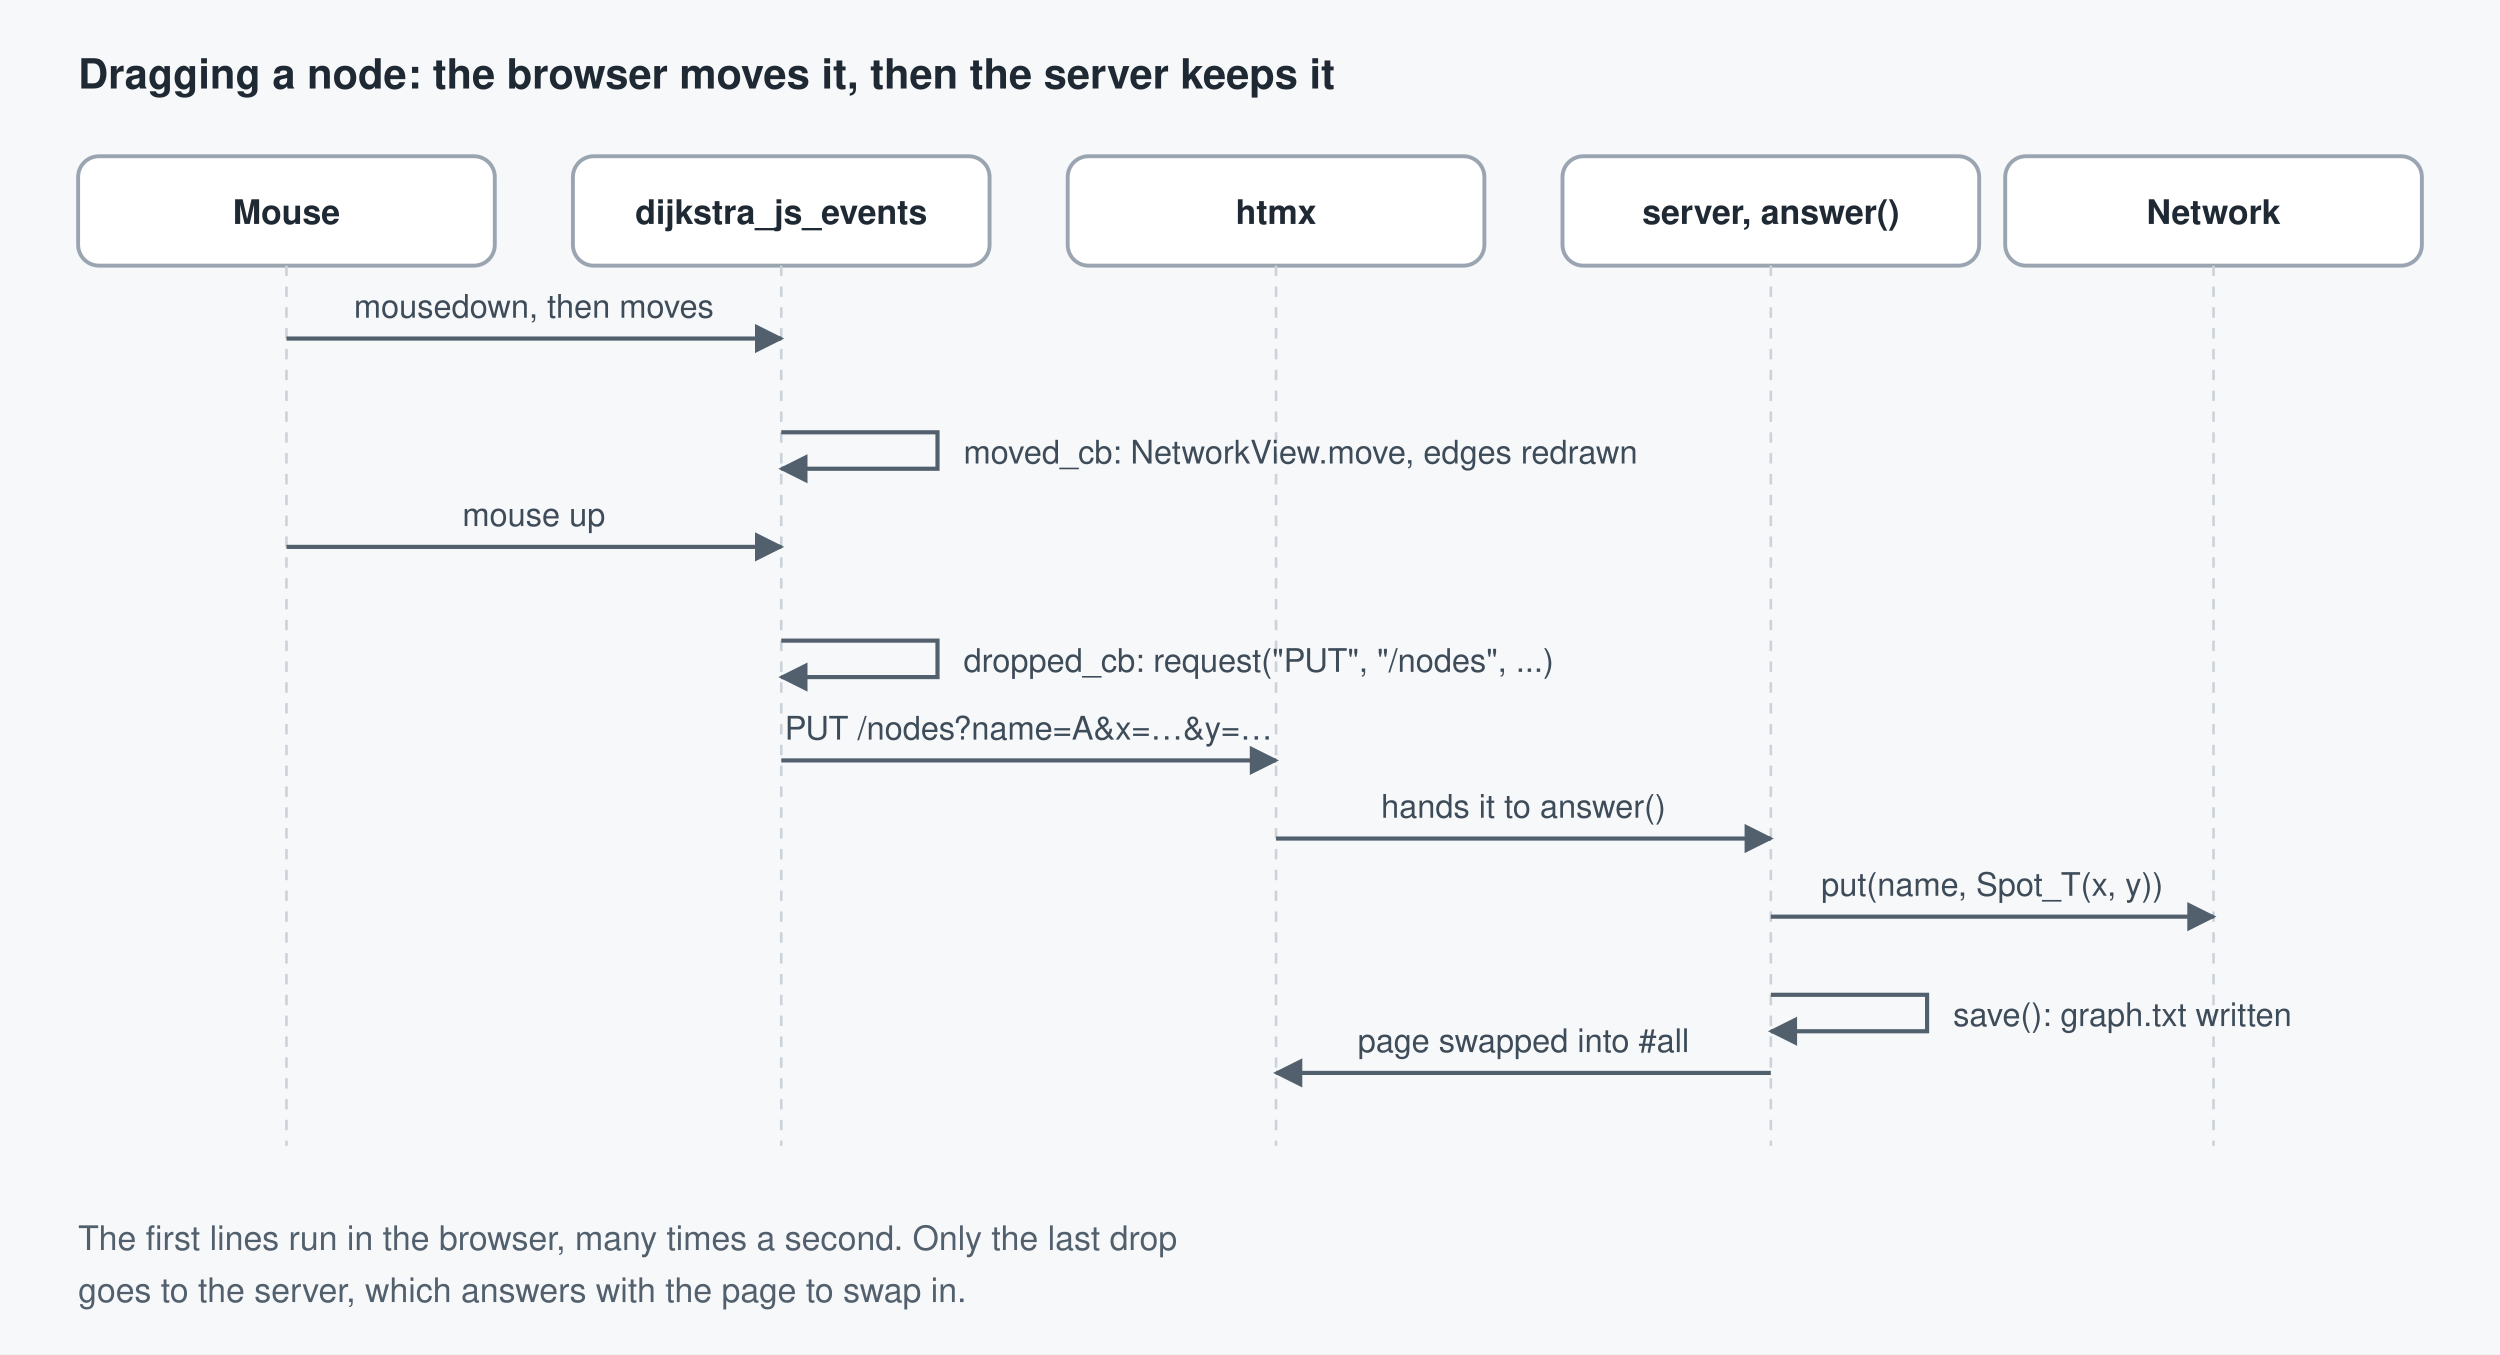
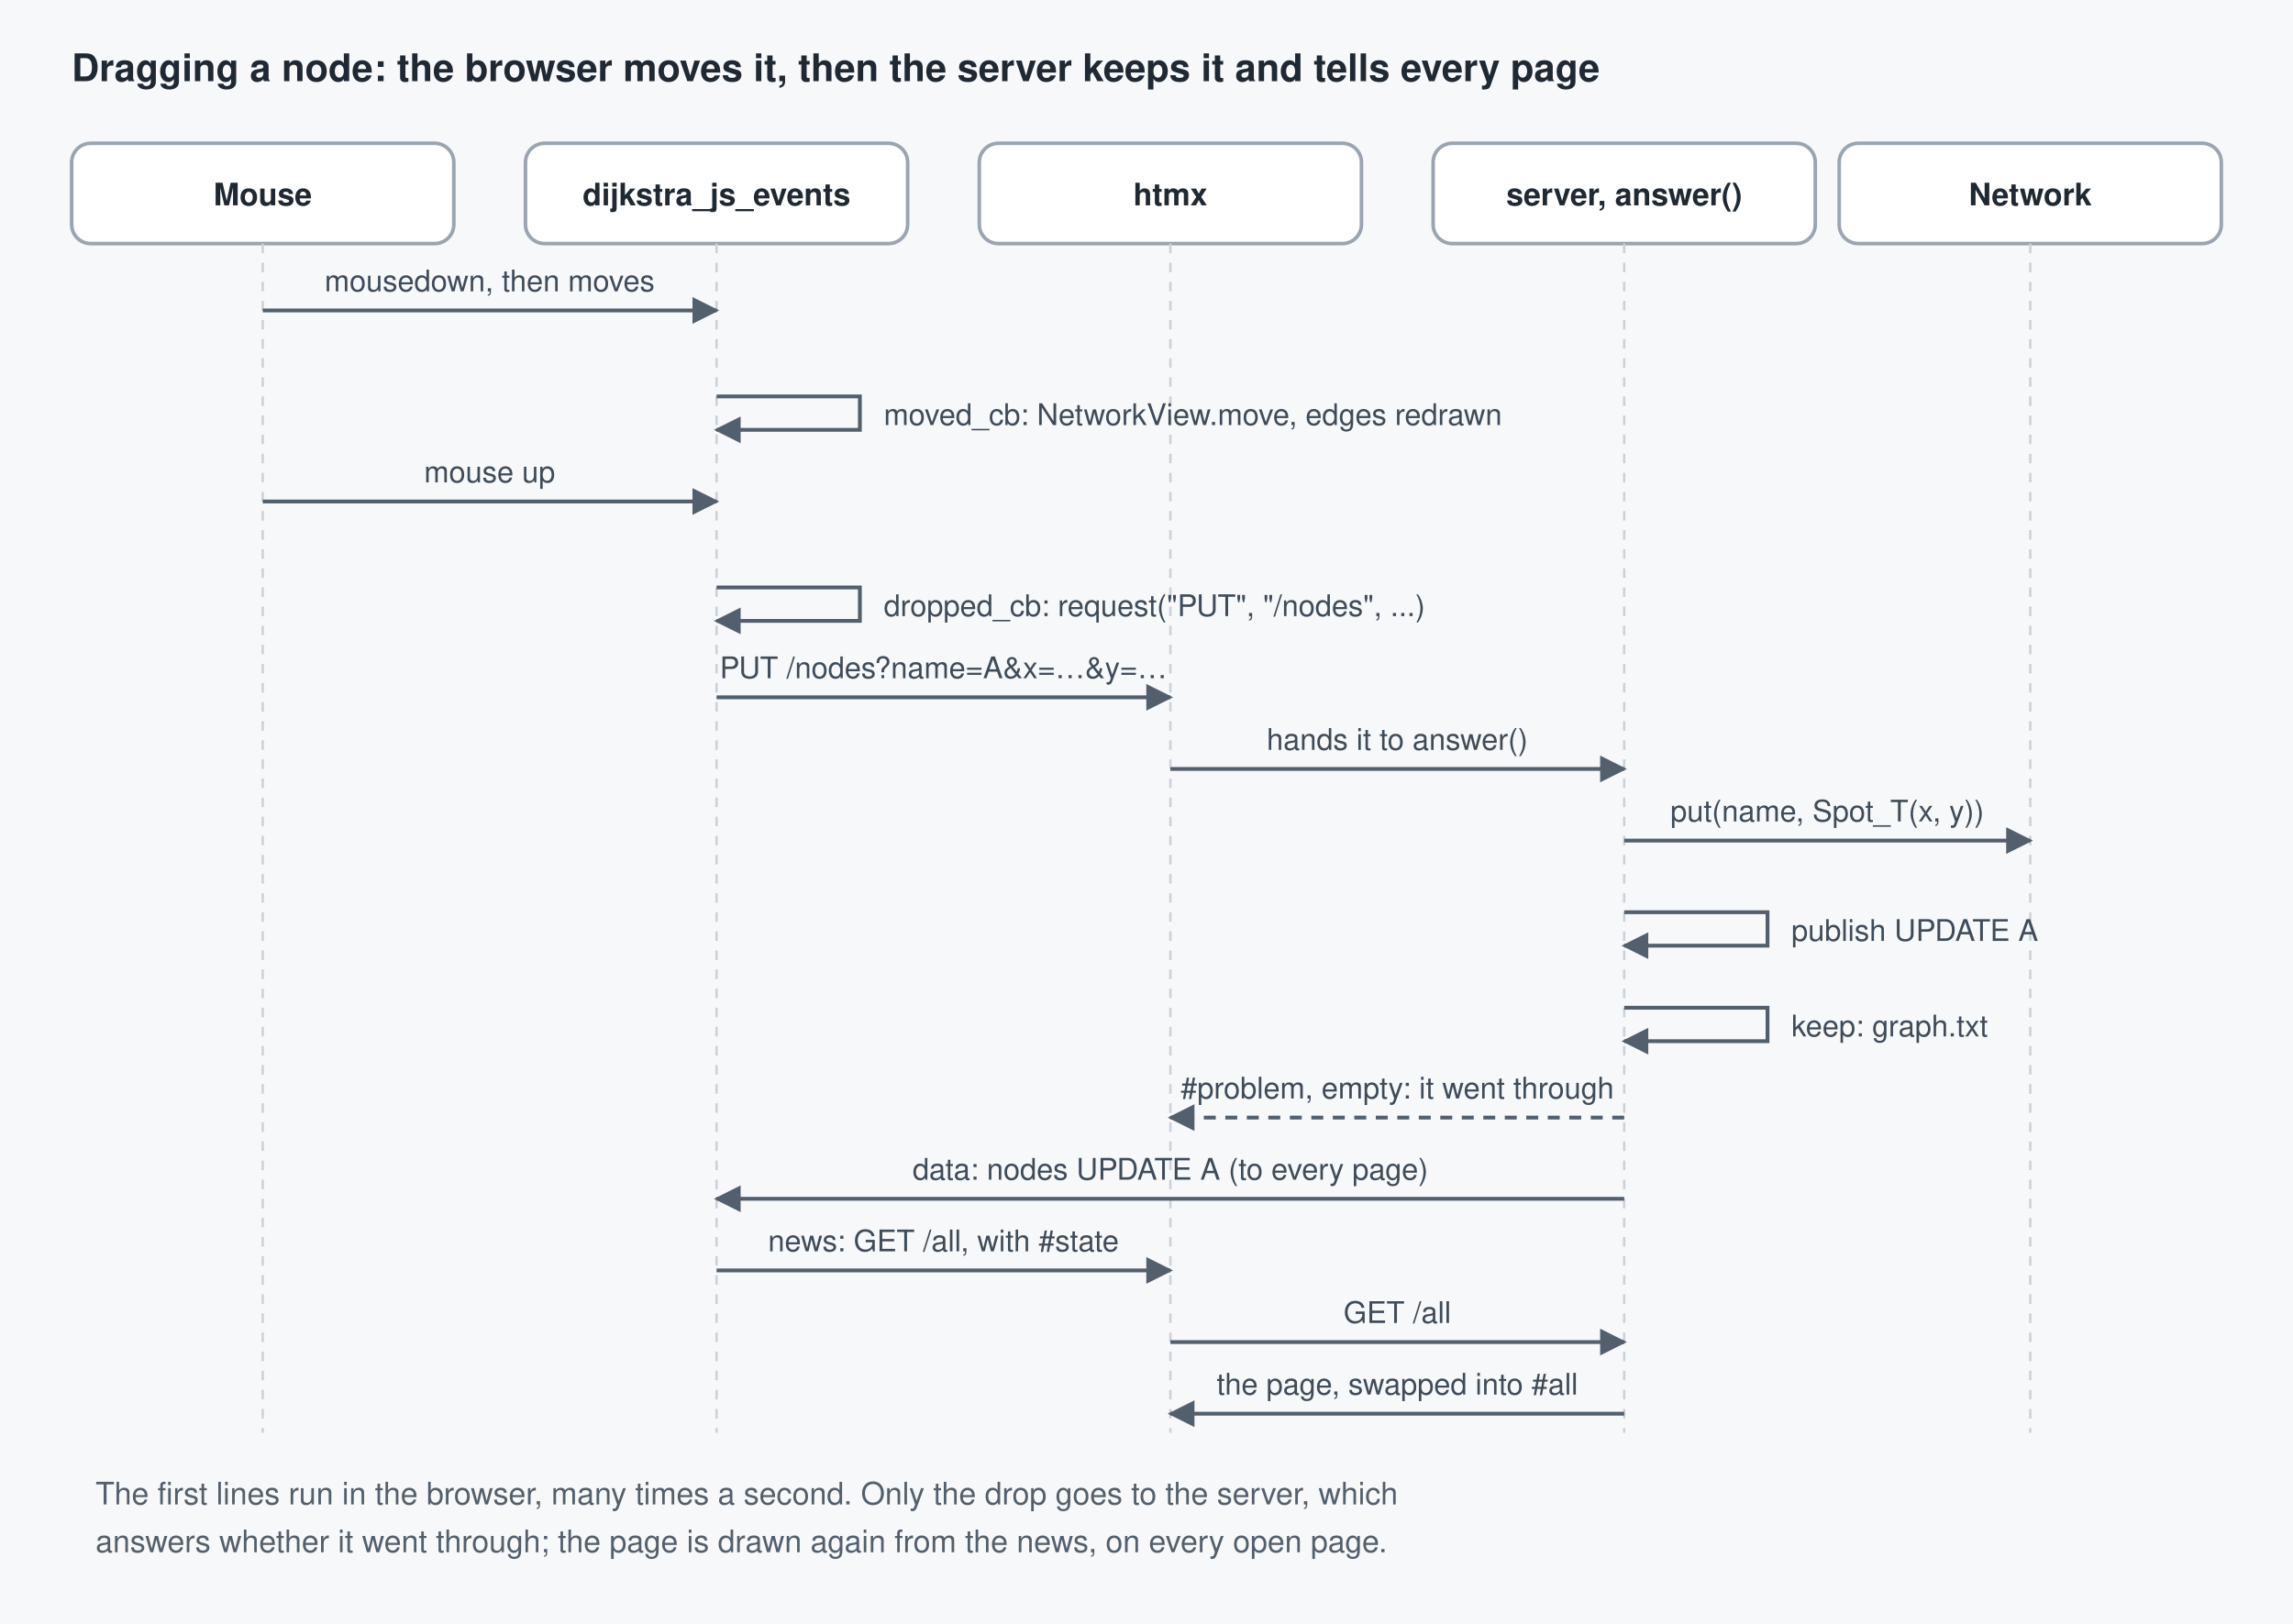
- <svg xmlns="http://www.w3.org/2000/svg" width="960" height="520" viewBox="0 0 960 520" font-family="system-ui, -apple-system, Segoe UI, Helvetica, Arial, sans-serif">
+ <svg xmlns="http://www.w3.org/2000/svg" width="960" height="680" viewBox="0 0 960 680" font-family="system-ui, -apple-system, Segoe UI, Helvetica, Arial, sans-serif">
  <defs>
    <marker id="a" viewBox="0 0 10 10" refX="9" refY="5" markerWidth="7" markerHeight="7" orient="auto-start-reverse">
      <path d="M 0 0 L 10 5 L 0 10 z" fill="#52606d" />
    </marker>
  </defs>
  <rect width="100%" height="100%" fill="#f7f8fa" />
-   <text x="30" y="34" font-size="16" fill="#1f2933" font-weight="700" text-anchor="start">Dragging a node: the browser moves it, then the server keeps it</text>
+   <text x="30" y="34" font-size="16" fill="#1f2933" font-weight="700" text-anchor="start">Dragging a node: the browser moves it, then the server keeps it and tells every page</text>
  <rect x="30" y="60" width="160" height="42" rx="8" fill="#ffffff" stroke="#9aa5b1" stroke-width="1.5" />
  <text x="110.0" y="86.0" text-anchor="middle" font-size="13" fill="#1f2933" font-weight="700">Mouse</text>
-   <line x1="110" y1="102" x2="110" y2="440" stroke="#cbd2d9" stroke-dasharray="4 4" />
+   <line x1="110" y1="102" x2="110" y2="600" stroke="#cbd2d9" stroke-dasharray="4 4" />
  <rect x="220" y="60" width="160" height="42" rx="8" fill="#ffffff" stroke="#9aa5b1" stroke-width="1.5" />
  <text x="300.0" y="86.0" text-anchor="middle" font-size="13" fill="#1f2933" font-weight="700">dijkstra_js_events</text>
-   <line x1="300" y1="102" x2="300" y2="440" stroke="#cbd2d9" stroke-dasharray="4 4" />
+   <line x1="300" y1="102" x2="300" y2="600" stroke="#cbd2d9" stroke-dasharray="4 4" />
  <rect x="410" y="60" width="160" height="42" rx="8" fill="#ffffff" stroke="#9aa5b1" stroke-width="1.5" />
  <text x="490.0" y="86.0" text-anchor="middle" font-size="13" fill="#1f2933" font-weight="700">htmx</text>
-   <line x1="490" y1="102" x2="490" y2="440" stroke="#cbd2d9" stroke-dasharray="4 4" />
+   <line x1="490" y1="102" x2="490" y2="600" stroke="#cbd2d9" stroke-dasharray="4 4" />
  <rect x="600" y="60" width="160" height="42" rx="8" fill="#ffffff" stroke="#9aa5b1" stroke-width="1.5" />
  <text x="680.0" y="86.0" text-anchor="middle" font-size="13" fill="#1f2933" font-weight="700">server, answer()</text>
-   <line x1="680" y1="102" x2="680" y2="440" stroke="#cbd2d9" stroke-dasharray="4 4" />
+   <line x1="680" y1="102" x2="680" y2="600" stroke="#cbd2d9" stroke-dasharray="4 4" />
  <rect x="770" y="60" width="160" height="42" rx="8" fill="#ffffff" stroke="#9aa5b1" stroke-width="1.5" />
  <text x="850.0" y="86.0" text-anchor="middle" font-size="13" fill="#1f2933" font-weight="700">Network</text>
-   <line x1="850" y1="102" x2="850" y2="440" stroke="#cbd2d9" stroke-dasharray="4 4" />
+   <line x1="850" y1="102" x2="850" y2="600" stroke="#cbd2d9" stroke-dasharray="4 4" />
  <line x1="110" y1="130" x2="300" y2="130" stroke="#52606d" stroke-width="1.6" marker-end="url(#a)" />
  <text x="205.0" y="122" font-size="12.5" fill="#3e4c59" font-weight="400" text-anchor="middle">mousedown, then moves</text>
  <path d="M 300 166 h 60 v 14 h -60" fill="none" stroke="#52606d" stroke-width="1.6" marker-end="url(#a)" />
  <text x="370" y="178" font-size="12.5" fill="#3e4c59" font-weight="400" text-anchor="start">moved_cb: NetworkView.move, edges redrawn</text>
  <line x1="110" y1="210" x2="300" y2="210" stroke="#52606d" stroke-width="1.6" marker-end="url(#a)" />
  <text x="205.0" y="202" font-size="12.5" fill="#3e4c59" font-weight="400" text-anchor="middle">mouse up</text>
  <path d="M 300 246 h 60 v 14 h -60" fill="none" stroke="#52606d" stroke-width="1.6" marker-end="url(#a)" />
  <text x="370" y="258" font-size="12.5" fill="#3e4c59" font-weight="400" text-anchor="start">dropped_cb: request("PUT", "/nodes", ...)</text>
  <line x1="300" y1="292" x2="490" y2="292" stroke="#52606d" stroke-width="1.6" marker-end="url(#a)" />
  <text x="395.0" y="284" font-size="12.5" fill="#3e4c59" font-weight="400" text-anchor="middle">PUT /nodes?name=A&amp;x=…&amp;y=…</text>
  <line x1="490" y1="322" x2="680" y2="322" stroke="#52606d" stroke-width="1.6" marker-end="url(#a)" />
  <text x="585.0" y="314" font-size="12.5" fill="#3e4c59" font-weight="400" text-anchor="middle">hands it to answer()</text>
  <line x1="680" y1="352" x2="850" y2="352" stroke="#52606d" stroke-width="1.6" marker-end="url(#a)" />
  <text x="765.0" y="344" font-size="12.5" fill="#3e4c59" font-weight="400" text-anchor="middle">put(name, Spot_T(x, y))</text>
  <path d="M 680 382 h 60 v 14 h -60" fill="none" stroke="#52606d" stroke-width="1.6" marker-end="url(#a)" />
-   <text x="750" y="394" font-size="12.5" fill="#3e4c59" font-weight="400" text-anchor="start">save(): graph.txt written</text>
-   <line x1="680" y1="412" x2="490" y2="412" stroke="#52606d" stroke-width="1.6" marker-end="url(#a)" />
-   <text x="585.0" y="404" font-size="12.5" fill="#3e4c59" font-weight="400" text-anchor="middle">page swapped into #all</text>
-   <text x="30" y="480" font-size="13" fill="#52606d" font-weight="400" text-anchor="start">The first lines run in the browser, many times a second. Only the last drop</text>
-   <text x="30" y="500" font-size="13" fill="#52606d" font-weight="400" text-anchor="start">goes to the server, which answers with the page to swap in.</text>
+   <text x="750" y="394" font-size="12.5" fill="#3e4c59" font-weight="400" text-anchor="start">publish UPDATE A</text>
+   <path d="M 680 422 h 60 v 14 h -60" fill="none" stroke="#52606d" stroke-width="1.6" marker-end="url(#a)" />
+   <text x="750" y="434" font-size="12.5" fill="#3e4c59" font-weight="400" text-anchor="start">keep: graph.txt</text>
+   <line x1="680" y1="468" x2="490" y2="468" stroke="#52606d" stroke-width="1.6" stroke-dasharray="5 4" marker-end="url(#a)" />
+   <text x="585.0" y="460" font-size="12.5" fill="#3e4c59" font-weight="400" text-anchor="middle">#problem, empty: it went through</text>
+   <line x1="680" y1="502" x2="300" y2="502" stroke="#52606d" stroke-width="1.6" marker-end="url(#a)" />
+   <text x="490.0" y="494" font-size="12.5" fill="#3e4c59" font-weight="400" text-anchor="middle">data: nodes UPDATE A (to every page)</text>
+   <line x1="300" y1="532" x2="490" y2="532" stroke="#52606d" stroke-width="1.6" marker-end="url(#a)" />
+   <text x="395.0" y="524" font-size="12.5" fill="#3e4c59" font-weight="400" text-anchor="middle">news: GET /all, with #state</text>
+   <line x1="490" y1="562" x2="680" y2="562" stroke="#52606d" stroke-width="1.6" marker-end="url(#a)" />
+   <text x="585.0" y="554" font-size="12.5" fill="#3e4c59" font-weight="400" text-anchor="middle">GET /all</text>
+   <line x1="680" y1="592" x2="490" y2="592" stroke="#52606d" stroke-width="1.6" marker-end="url(#a)" />
+   <text x="585.0" y="584" font-size="12.5" fill="#3e4c59" font-weight="400" text-anchor="middle">the page, swapped into #all</text>
+   <text x="40" y="630" font-size="13" fill="#52606d" font-weight="400" text-anchor="start">The first lines run in the browser, many times a second. Only the drop goes to the server, which</text>
+   <text x="40" y="650" font-size="13" fill="#52606d" font-weight="400" text-anchor="start">answers whether it went through; the page is drawn again from the news, on every open page.</text>
</svg>
